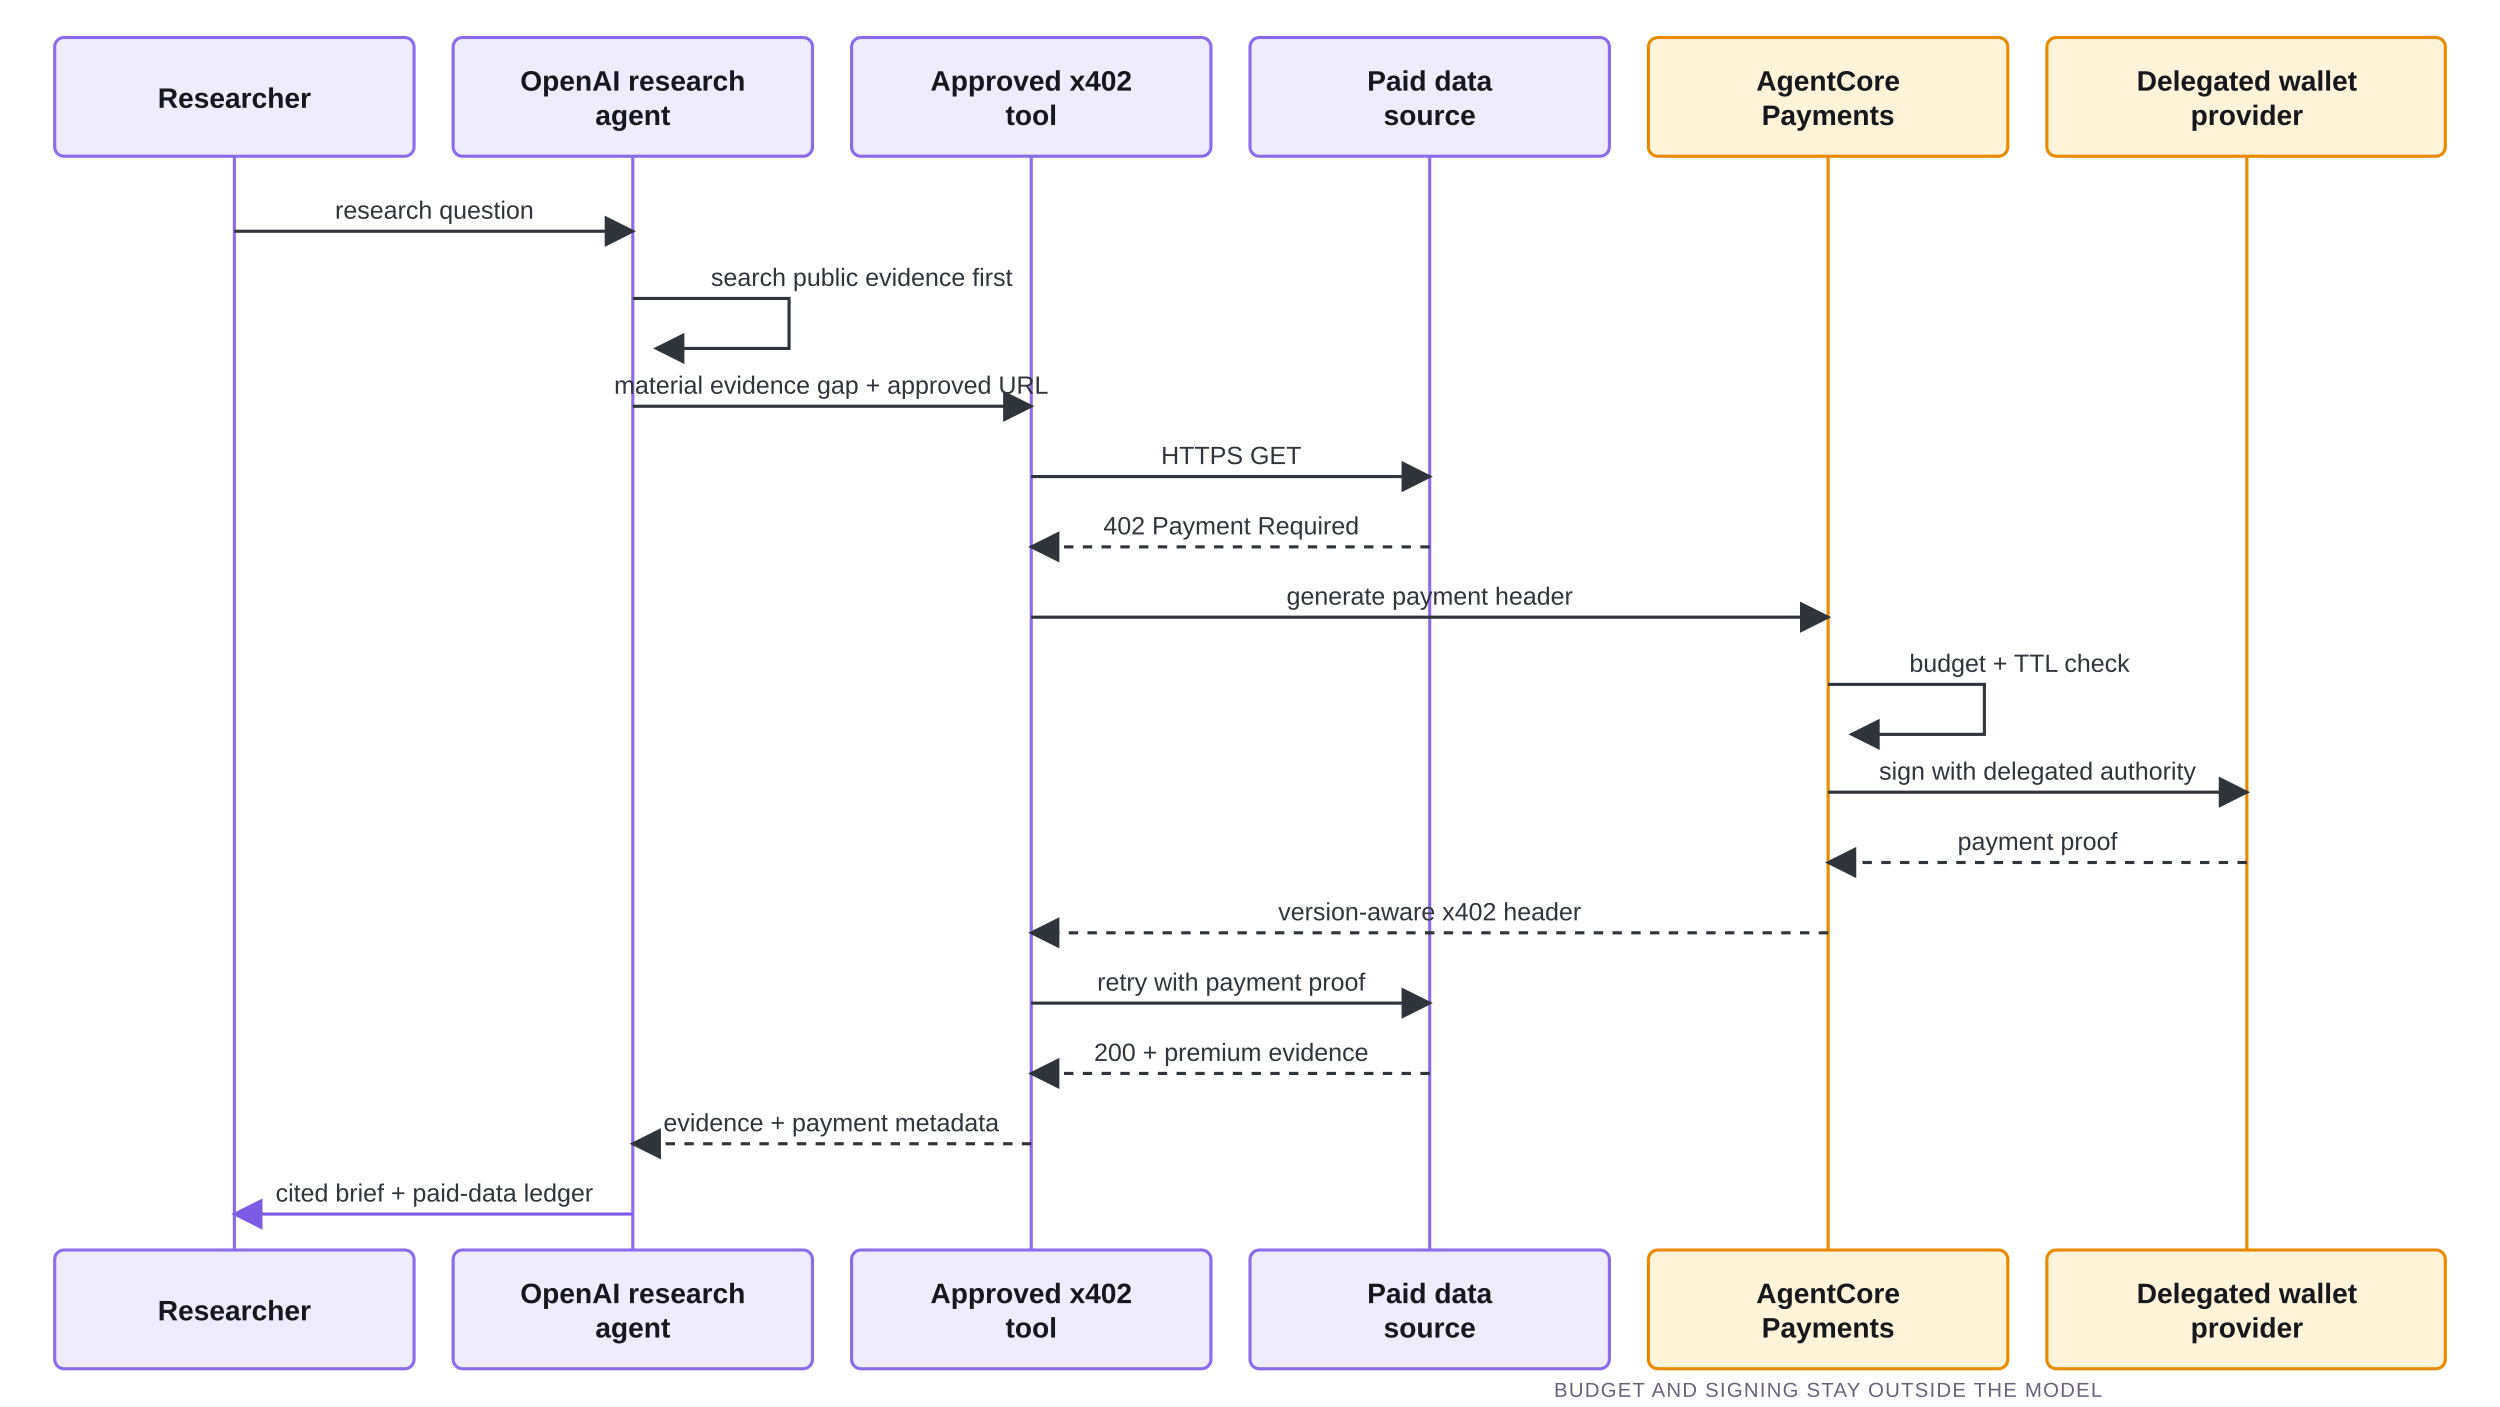
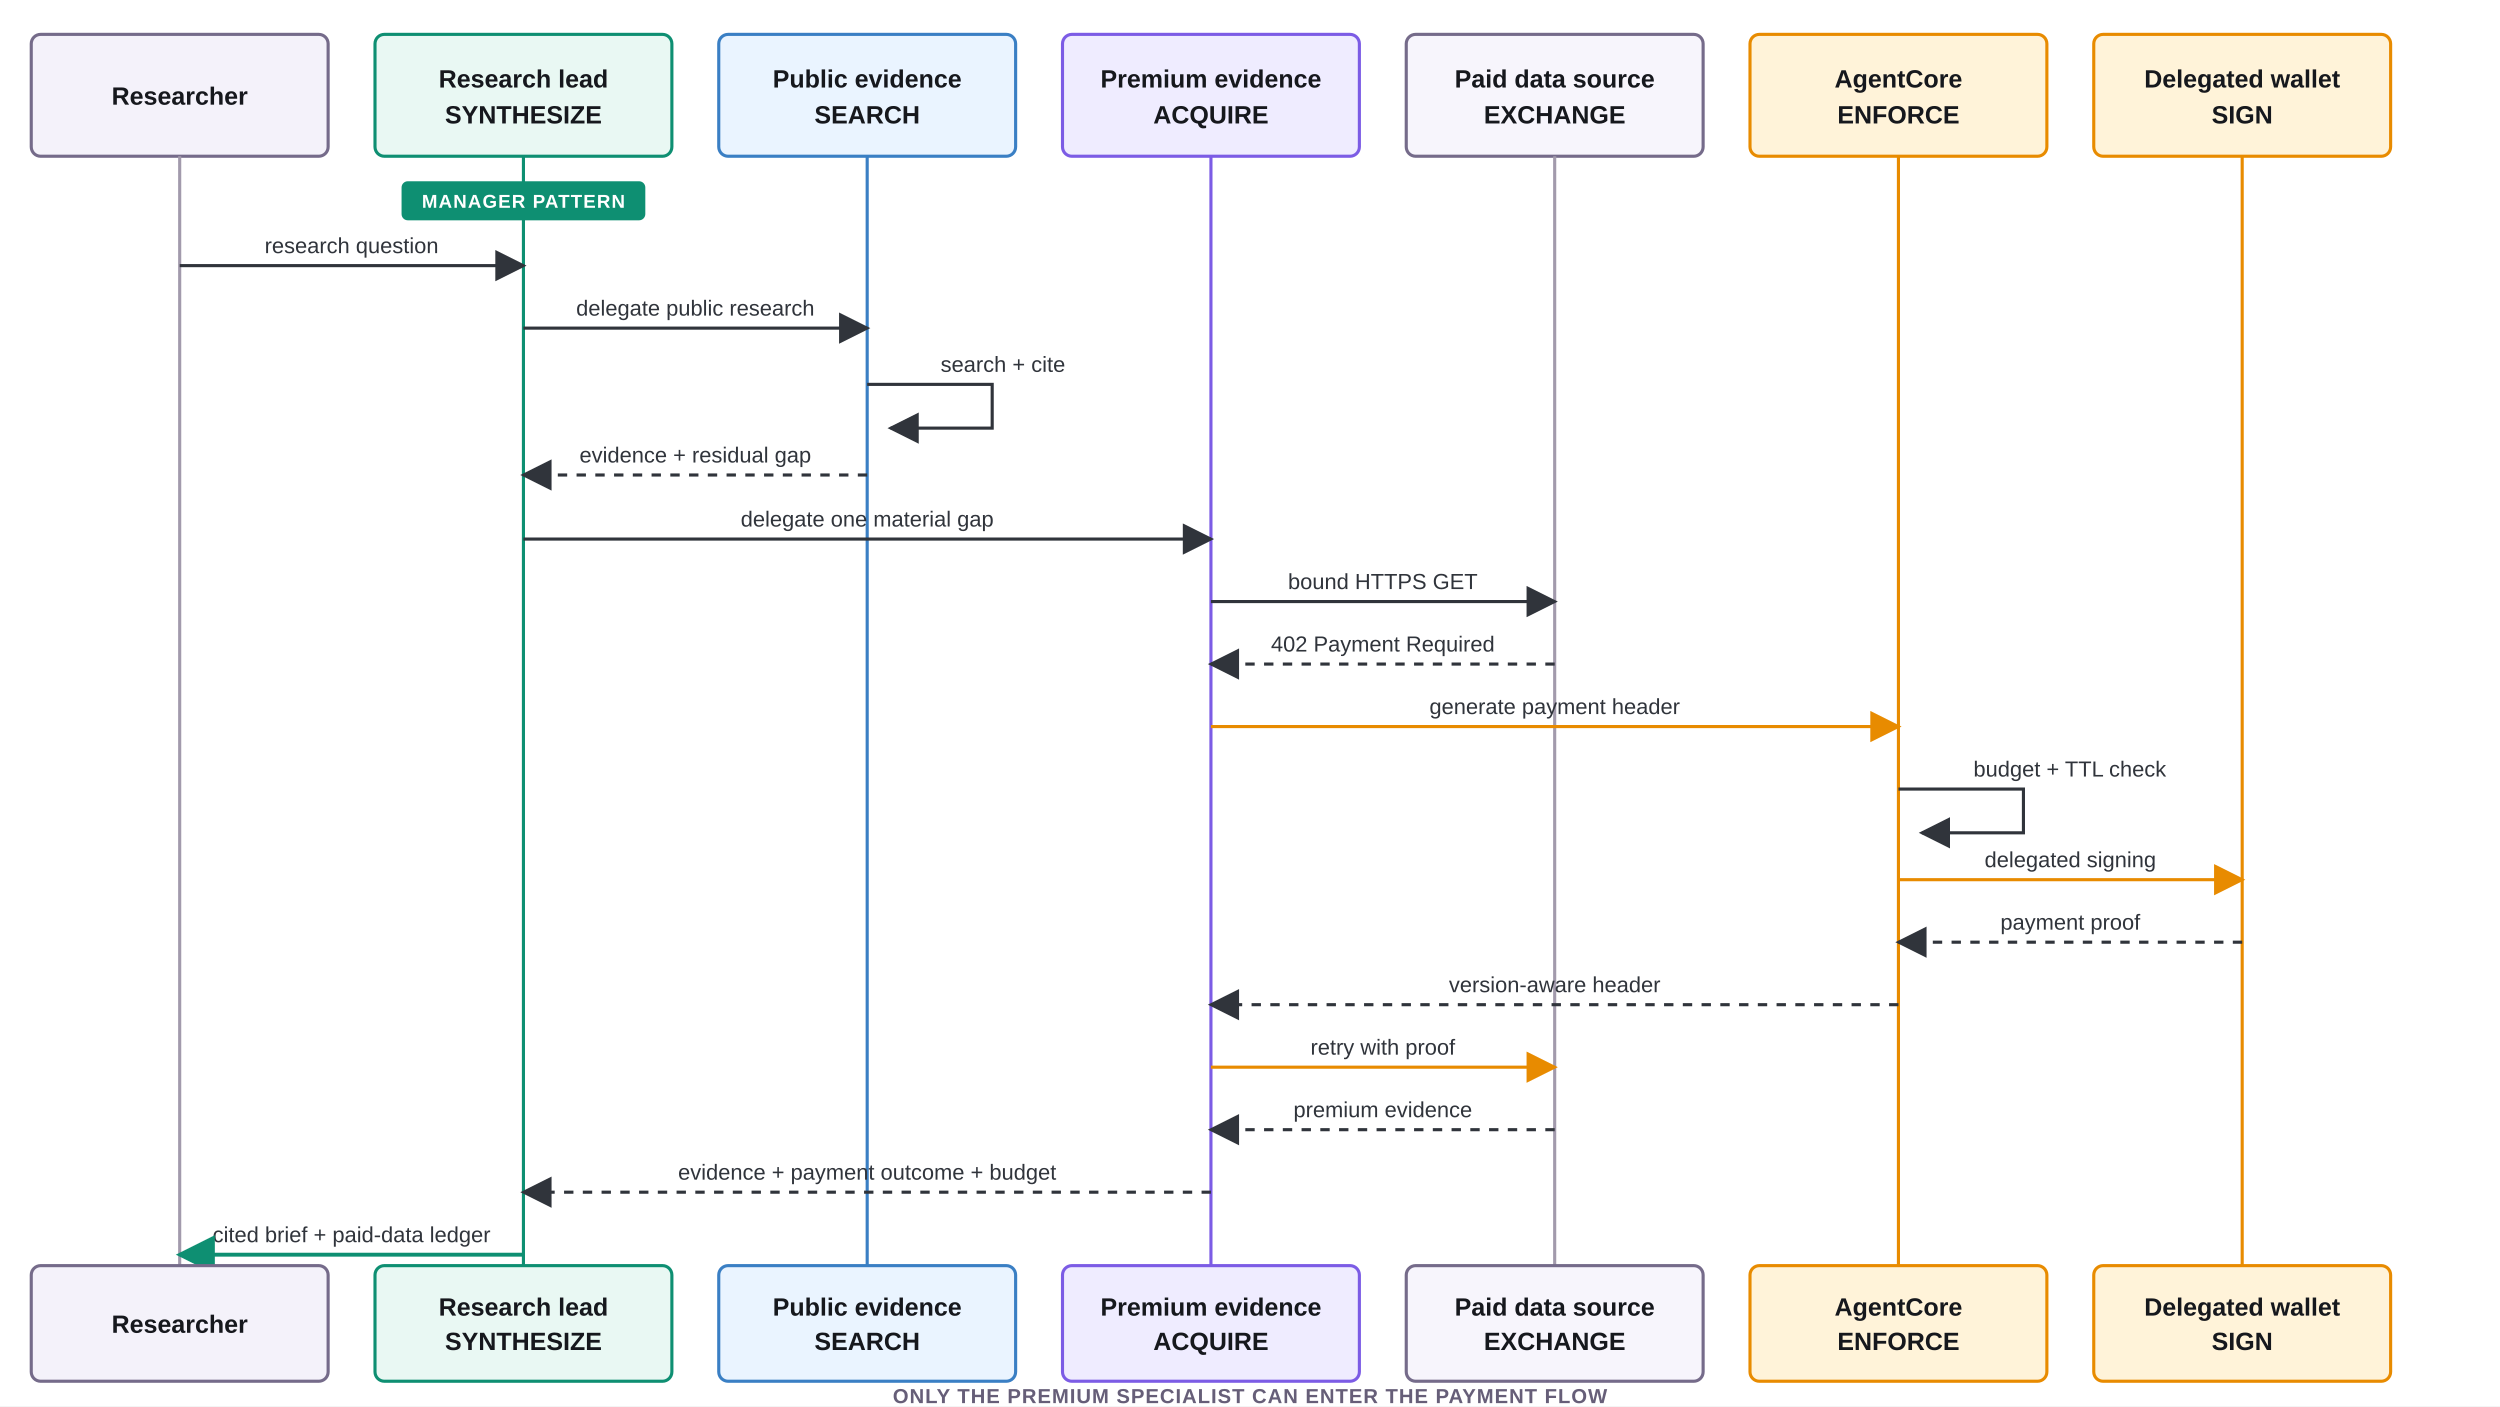
<svg xmlns="http://www.w3.org/2000/svg" width="1600" height="900" viewBox="0 0 1600 900" role="img" aria-labelledby="title desc">
  <defs>
    <marker id="arrow" markerWidth="10" markerHeight="10" refX="9" refY="5" orient="auto">
      <path d="M0 0L10 5L0 10Z" fill="#30343B" />
    </marker>
-     <marker id="arrow-purple" markerWidth="10" markerHeight="10" refX="9" refY="5" orient="auto">
-       <path d="M0 0L10 5L0 10Z" fill="#7C5CE5" />
+     <marker id="arrow-green" markerWidth="10" markerHeight="10" refX="9" refY="5" orient="auto">
+       <path d="M0 0L10 5L0 10Z" fill="#0E8F72" />
+     </marker>
+     <marker id="arrow-orange" markerWidth="10" markerHeight="10" refX="9" refY="5" orient="auto">
+       <path d="M0 0L10 5L0 10Z" fill="#E88B00" />
    </marker>
    <style>
-       .participant{fill:#EFECFF;stroke:#8B6CEB;stroke-width:2}
-       .participant-accent{fill:#FFF3D9;stroke:#E88B00;stroke-width:2}
-       .participant-text{font:600 18px Arial,Helvetica,sans-serif;fill:#16181D;letter-spacing:0}
-       .lane{stroke:#8B6CEB;stroke-width:2}
-       .lane-accent{stroke:#E88B00;stroke-width:2}
+       .researcher{fill:#F4F2FA;stroke:#756B8A;stroke-width:2}
+       .lead{fill:#E9F8F3;stroke:#0E8F72;stroke-width:2}
+       .public{fill:#EAF4FF;stroke:#3A7FC4;stroke-width:2}
+       .premium{fill:#EFECFF;stroke:#7C5CE5;stroke-width:2}
+       .source{fill:#F7F5FC;stroke:#756B8A;stroke-width:2}
+       .aws{fill:#FFF3D9;stroke:#E88B00;stroke-width:2}
+       .participant-text{font:600 16px Arial,Helvetica,sans-serif;fill:#16181D;letter-spacing:0}
+       .lane-neutral{stroke:#A29AAC;stroke-width:2}
+       .lane-lead{stroke:#0E8F72;stroke-width:2}
+       .lane-public{stroke:#3A7FC4;stroke-width:2}
+       .lane-premium{stroke:#7C5CE5;stroke-width:2}
+       .lane-aws{stroke:#E88B00;stroke-width:2}
      .message{stroke:#30343B;stroke-width:2;fill:none;marker-end:url(#arrow)}
      .return{stroke:#30343B;stroke-width:2;stroke-dasharray:6 6;fill:none;marker-end:url(#arrow)}
-       .policy{stroke:#7C5CE5;stroke-width:2;fill:none;marker-end:url(#arrow-purple)}
-       .message-text{font:500 16px Arial,Helvetica,sans-serif;fill:#30343B;letter-spacing:0}
-       .note{font:500 13px Arial,Helvetica,sans-serif;fill:#6A627A;letter-spacing:.8px}
+       .synthesis{stroke:#0E8F72;stroke-width:2.5;fill:none;marker-end:url(#arrow-green)}
+       .payment{stroke:#E88B00;stroke-width:2;fill:none;marker-end:url(#arrow-orange)}
+       .message-text{font:500 14px Arial,Helvetica,sans-serif;fill:#30343B;letter-spacing:0}
+       .phase{font:700 12px Arial,Helvetica,sans-serif;fill:#FFFFFF;letter-spacing:.7px}
+       .note{font:600 13px Arial,Helvetica,sans-serif;fill:#665E78;letter-spacing:.6px}
    </style>
  </defs>
  <rect width="1600" height="900" fill="#FFFFFF" />
  <g>
-     <rect x="35" y="24" width="230" height="76" rx="6" class="participant" />
-     <text x="150" y="69" text-anchor="middle" class="participant-text">Researcher</text>
-     <line x1="150" y1="100" x2="150" y2="800" class="lane" />
-     <rect x="290" y="24" width="230" height="76" rx="6" class="participant" />
-     <text x="405" y="58" text-anchor="middle" class="participant-text">OpenAI research</text>
-     <text x="405" y="80" text-anchor="middle" class="participant-text">agent</text>
-     <line x1="405" y1="100" x2="405" y2="800" class="lane" />
-     <rect x="545" y="24" width="230" height="76" rx="6" class="participant" />
-     <text x="660" y="58" text-anchor="middle" class="participant-text">Approved x402</text>
-     <text x="660" y="80" text-anchor="middle" class="participant-text">tool</text>
-     <line x1="660" y1="100" x2="660" y2="800" class="lane" />
-     <rect x="800" y="24" width="230" height="76" rx="6" class="participant" />
-     <text x="915" y="58" text-anchor="middle" class="participant-text">Paid data</text>
-     <text x="915" y="80" text-anchor="middle" class="participant-text">source</text>
-     <line x1="915" y1="100" x2="915" y2="800" class="lane" />
-     <rect x="1055" y="24" width="230" height="76" rx="6" class="participant-accent" />
-     <text x="1170" y="58" text-anchor="middle" class="participant-text">AgentCore</text>
-     <text x="1170" y="80" text-anchor="middle" class="participant-text">Payments</text>
-     <line x1="1170" y1="100" x2="1170" y2="800" class="lane-accent" />
-     <rect x="1310" y="24" width="255" height="76" rx="6" class="participant-accent" />
-     <text x="1438" y="58" text-anchor="middle" class="participant-text">Delegated wallet</text>
-     <text x="1438" y="80" text-anchor="middle" class="participant-text">provider</text>
-     <line x1="1438" y1="100" x2="1438" y2="800" class="lane-accent" />
+     <rect x="20" y="22" width="190" height="78" rx="6" class="researcher" />
+     <text x="115" y="67" text-anchor="middle" class="participant-text">Researcher</text>
+     <line x1="115" y1="100" x2="115" y2="810" class="lane-neutral" />
+     <rect x="240" y="22" width="190" height="78" rx="6" class="lead" />
+     <text x="335" y="56" text-anchor="middle" class="participant-text">Research lead</text>
+     <text x="335" y="79" text-anchor="middle" class="participant-text">SYNTHESIZE</text>
+     <line x1="335" y1="100" x2="335" y2="810" class="lane-lead" />
+     <rect x="460" y="22" width="190" height="78" rx="6" class="public" />
+     <text x="555" y="56" text-anchor="middle" class="participant-text">Public evidence</text>
+     <text x="555" y="79" text-anchor="middle" class="participant-text">SEARCH</text>
+     <line x1="555" y1="100" x2="555" y2="810" class="lane-public" />
+     <rect x="680" y="22" width="190" height="78" rx="6" class="premium" />
+     <text x="775" y="56" text-anchor="middle" class="participant-text">Premium evidence</text>
+     <text x="775" y="79" text-anchor="middle" class="participant-text">ACQUIRE</text>
+     <line x1="775" y1="100" x2="775" y2="810" class="lane-premium" />
+     <rect x="900" y="22" width="190" height="78" rx="6" class="source" />
+     <text x="995" y="56" text-anchor="middle" class="participant-text">Paid data source</text>
+     <text x="995" y="79" text-anchor="middle" class="participant-text">EXCHANGE</text>
+     <line x1="995" y1="100" x2="995" y2="810" class="lane-neutral" />
+     <rect x="1120" y="22" width="190" height="78" rx="6" class="aws" />
+     <text x="1215" y="56" text-anchor="middle" class="participant-text">AgentCore</text>
+     <text x="1215" y="79" text-anchor="middle" class="participant-text">ENFORCE</text>
+     <line x1="1215" y1="100" x2="1215" y2="810" class="lane-aws" />
+     <rect x="1340" y="22" width="190" height="78" rx="6" class="aws" />
+     <text x="1435" y="56" text-anchor="middle" class="participant-text">Delegated wallet</text>
+     <text x="1435" y="79" text-anchor="middle" class="participant-text">SIGN</text>
+     <line x1="1435" y1="100" x2="1435" y2="810" class="lane-aws" />
  </g>
-   <text x="278" y="140" text-anchor="middle" class="message-text">research question</text>
-   <path d="M150 148H405" class="message" />
-   <text x="455" y="183" class="message-text">search public evidence first</text>
-   <path d="M405 191H505V223H420" class="message" />
-   <text x="532" y="252" text-anchor="middle" class="message-text">material evidence gap + approved URL</text>
-   <path d="M405 260H660" class="message" />
-   <text x="788" y="297" text-anchor="middle" class="message-text">HTTPS GET</text>
-   <path d="M660 305H915" class="message" />
-   <text x="788" y="342" text-anchor="middle" class="message-text">402 Payment Required</text>
-   <path d="M915 350H660" class="return" />
-   <text x="915" y="387" text-anchor="middle" class="message-text">generate payment header</text>
-   <path d="M660 395H1170" class="message" />
-   <text x="1222" y="430" class="message-text">budget + TTL check</text>
-   <path d="M1170 438H1270V470H1185" class="message" />
-   <text x="1304" y="499" text-anchor="middle" class="message-text">sign with delegated authority</text>
-   <path d="M1170 507H1438" class="message" />
-   <text x="1304" y="544" text-anchor="middle" class="message-text">payment proof</text>
-   <path d="M1438 552H1170" class="return" />
-   <text x="915" y="589" text-anchor="middle" class="message-text">version-aware x402 header</text>
-   <path d="M1170 597H660" class="return" />
-   <text x="788" y="634" text-anchor="middle" class="message-text">retry with payment proof</text>
-   <path d="M660 642H915" class="message" />
-   <text x="788" y="679" text-anchor="middle" class="message-text">200 + premium evidence</text>
-   <path d="M915 687H660" class="return" />
-   <text x="532" y="724" text-anchor="middle" class="message-text">evidence + payment metadata</text>
-   <path d="M660 732H405" class="return" />
-   <text x="278" y="769" text-anchor="middle" class="message-text">cited brief + paid-data ledger</text>
-   <path d="M405 777H150" class="policy" />
+   <rect x="257" y="116" width="156" height="25" rx="4" fill="#0E8F72" />
+   <text x="335" y="133" text-anchor="middle" class="phase">MANAGER PATTERN</text>
+   <text x="225" y="162" text-anchor="middle" class="message-text">research question</text>
+   <path d="M115 170H335" class="message" />
+   <text x="445" y="202" text-anchor="middle" class="message-text">delegate public research</text>
+   <path d="M335 210H555" class="message" />
+   <text x="602" y="238" class="message-text">search + cite</text>
+   <path d="M555 246H635V274H570" class="message" />
+   <text x="445" y="296" text-anchor="middle" class="message-text">evidence + residual gap</text>
+   <path d="M555 304H335" class="return" />
+   <text x="555" y="337" text-anchor="middle" class="message-text">delegate one material gap</text>
+   <path d="M335 345H775" class="message" />
+   <text x="885" y="377" text-anchor="middle" class="message-text">bound HTTPS GET</text>
+   <path d="M775 385H995" class="message" />
+   <text x="885" y="417" text-anchor="middle" class="message-text">402 Payment Required</text>
+   <path d="M995 425H775" class="return" />
+   <text x="995" y="457" text-anchor="middle" class="message-text">generate payment header</text>
+   <path d="M775 465H1215" class="payment" />
+   <text x="1263" y="497" class="message-text">budget + TTL check</text>
+   <path d="M1215 505H1295V533H1230" class="message" />
+   <text x="1325" y="555" text-anchor="middle" class="message-text">delegated signing</text>
+   <path d="M1215 563H1435" class="payment" />
+   <text x="1325" y="595" text-anchor="middle" class="message-text">payment proof</text>
+   <path d="M1435 603H1215" class="return" />
+   <text x="995" y="635" text-anchor="middle" class="message-text">version-aware header</text>
+   <path d="M1215 643H775" class="return" />
+   <text x="885" y="675" text-anchor="middle" class="message-text">retry with proof</text>
+   <path d="M775 683H995" class="payment" />
+   <text x="885" y="715" text-anchor="middle" class="message-text">premium evidence</text>
+   <path d="M995 723H775" class="return" />
+   <text x="555" y="755" text-anchor="middle" class="message-text">evidence + payment outcome + budget</text>
+   <path d="M775 763H335" class="return" />
+   <text x="225" y="795" text-anchor="middle" class="message-text">cited brief + paid-data ledger</text>
+   <path d="M335 803H115" class="synthesis" />
  <g>
-     <rect x="35" y="800" width="230" height="76" rx="6" class="participant" />
-     <text x="150" y="845" text-anchor="middle" class="participant-text">Researcher</text>
-     <rect x="290" y="800" width="230" height="76" rx="6" class="participant" />
-     <text x="405" y="834" text-anchor="middle" class="participant-text">OpenAI research</text>
-     <text x="405" y="856" text-anchor="middle" class="participant-text">agent</text>
-     <rect x="545" y="800" width="230" height="76" rx="6" class="participant" />
-     <text x="660" y="834" text-anchor="middle" class="participant-text">Approved x402</text>
-     <text x="660" y="856" text-anchor="middle" class="participant-text">tool</text>
-     <rect x="800" y="800" width="230" height="76" rx="6" class="participant" />
-     <text x="915" y="834" text-anchor="middle" class="participant-text">Paid data</text>
-     <text x="915" y="856" text-anchor="middle" class="participant-text">source</text>
-     <rect x="1055" y="800" width="230" height="76" rx="6" class="participant-accent" />
-     <text x="1170" y="834" text-anchor="middle" class="participant-text">AgentCore</text>
-     <text x="1170" y="856" text-anchor="middle" class="participant-text">Payments</text>
-     <rect x="1310" y="800" width="255" height="76" rx="6" class="participant-accent" />
-     <text x="1438" y="834" text-anchor="middle" class="participant-text">Delegated wallet</text>
-     <text x="1438" y="856" text-anchor="middle" class="participant-text">provider</text>
+     <rect x="20" y="810" width="190" height="74" rx="6" class="researcher" />
+     <text x="115" y="853" text-anchor="middle" class="participant-text">Researcher</text>
+     <rect x="240" y="810" width="190" height="74" rx="6" class="lead" />
+     <text x="335" y="842" text-anchor="middle" class="participant-text">Research lead</text>
+     <text x="335" y="864" text-anchor="middle" class="participant-text">SYNTHESIZE</text>
+     <rect x="460" y="810" width="190" height="74" rx="6" class="public" />
+     <text x="555" y="842" text-anchor="middle" class="participant-text">Public evidence</text>
+     <text x="555" y="864" text-anchor="middle" class="participant-text">SEARCH</text>
+     <rect x="680" y="810" width="190" height="74" rx="6" class="premium" />
+     <text x="775" y="842" text-anchor="middle" class="participant-text">Premium evidence</text>
+     <text x="775" y="864" text-anchor="middle" class="participant-text">ACQUIRE</text>
+     <rect x="900" y="810" width="190" height="74" rx="6" class="source" />
+     <text x="995" y="842" text-anchor="middle" class="participant-text">Paid data source</text>
+     <text x="995" y="864" text-anchor="middle" class="participant-text">EXCHANGE</text>
+     <rect x="1120" y="810" width="190" height="74" rx="6" class="aws" />
+     <text x="1215" y="842" text-anchor="middle" class="participant-text">AgentCore</text>
+     <text x="1215" y="864" text-anchor="middle" class="participant-text">ENFORCE</text>
+     <rect x="1340" y="810" width="190" height="74" rx="6" class="aws" />
+     <text x="1435" y="842" text-anchor="middle" class="participant-text">Delegated wallet</text>
+     <text x="1435" y="864" text-anchor="middle" class="participant-text">SIGN</text>
  </g>
-   <text x="1170" y="894" text-anchor="middle" class="note">BUDGET AND SIGNING STAY OUTSIDE THE MODEL</text>
+   <text x="800" y="898" text-anchor="middle" class="note">ONLY THE PREMIUM SPECIALIST CAN ENTER THE PAYMENT FLOW</text>
</svg>
